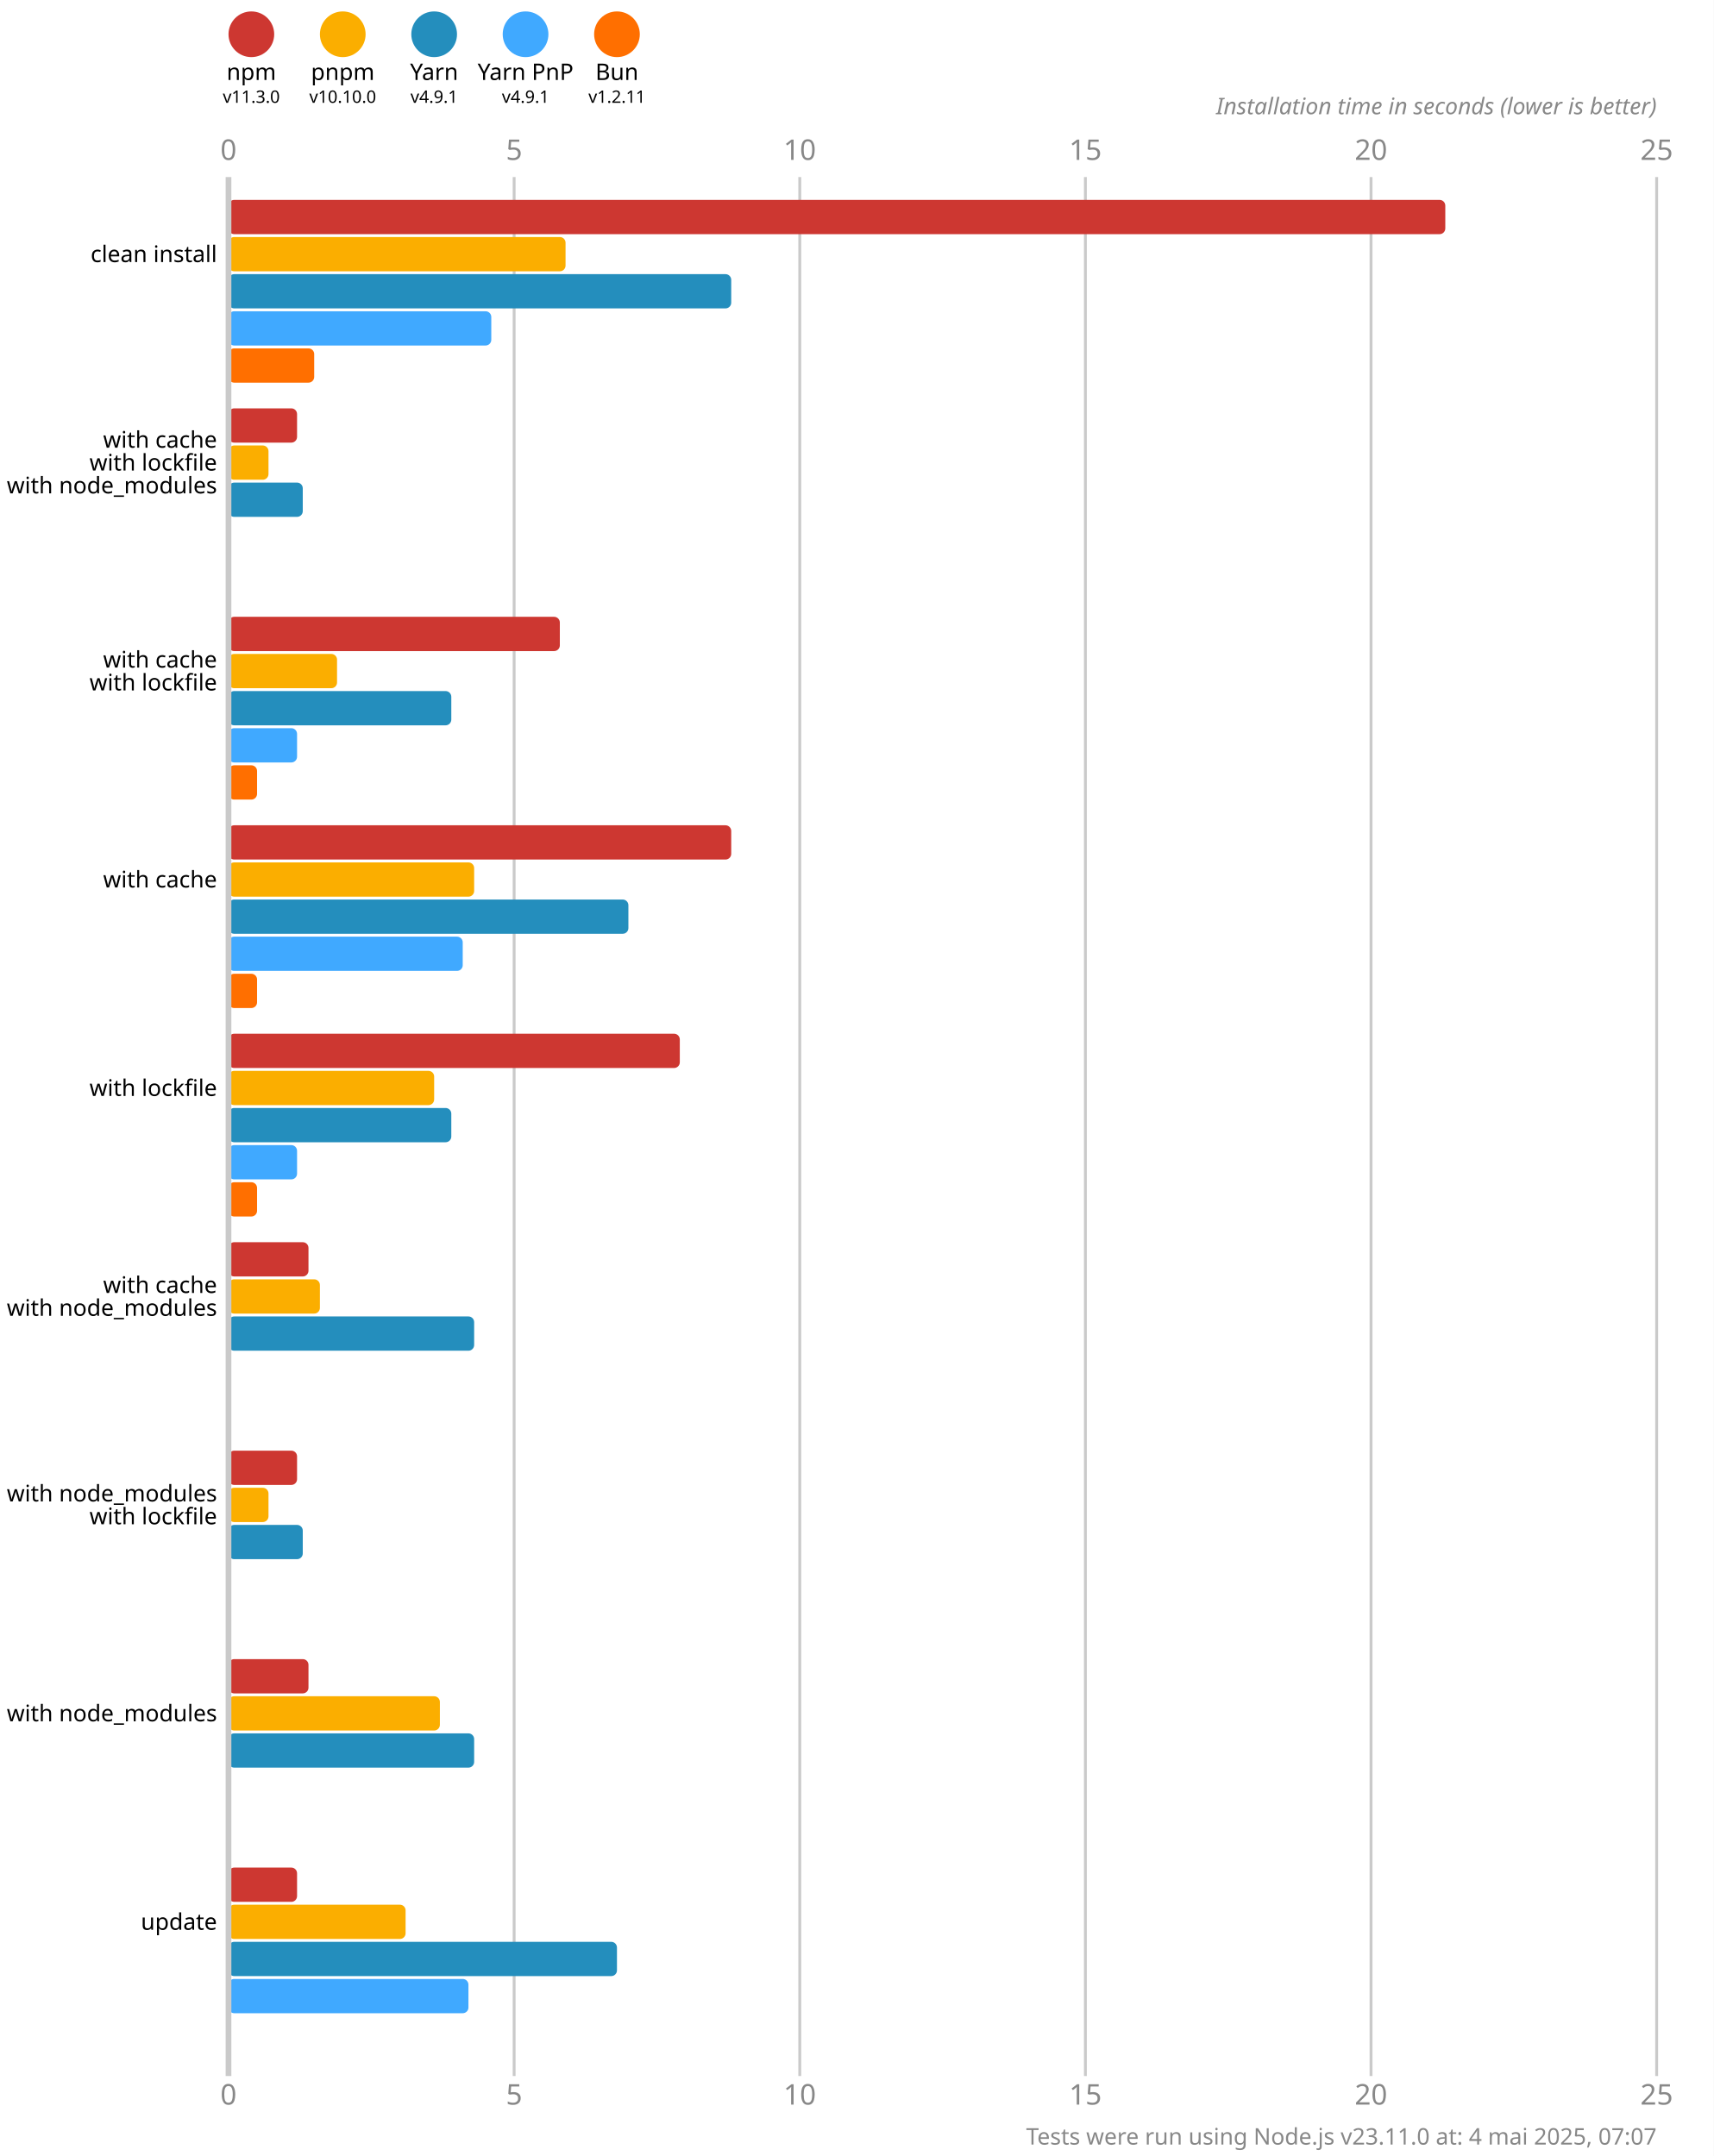
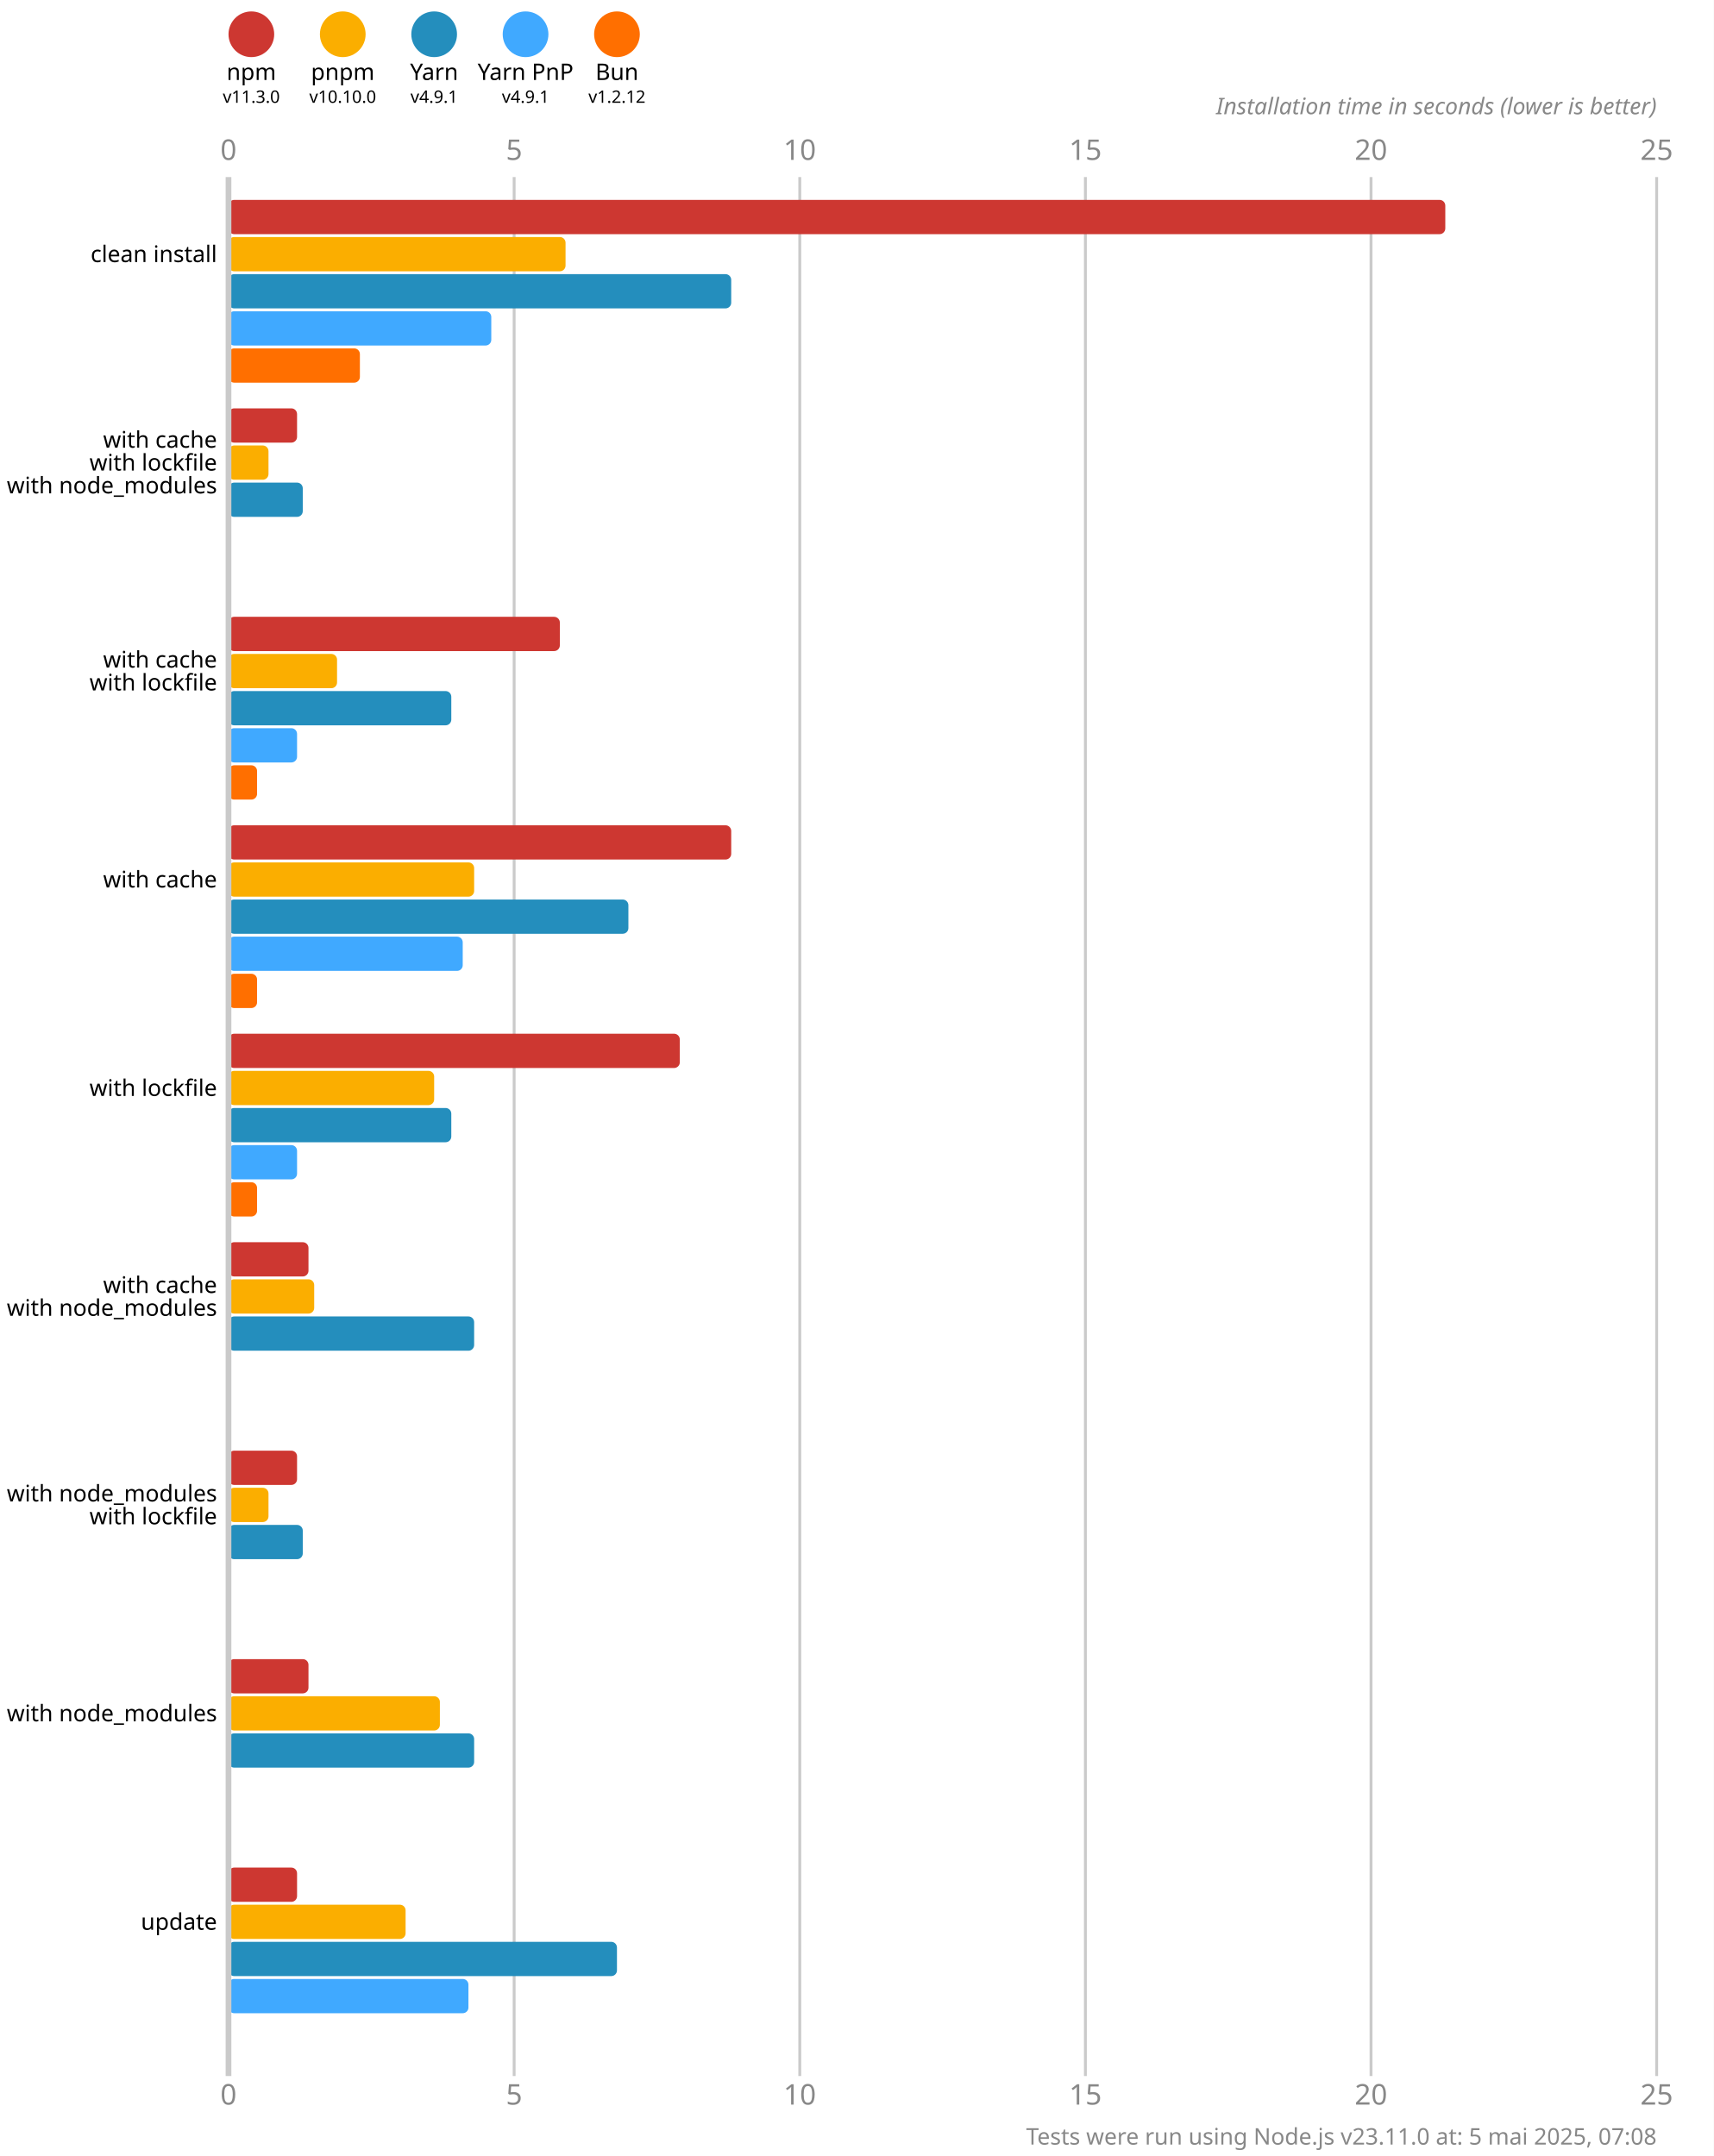
<svg xmlns="http://www.w3.org/2000/svg" version="1.1" viewBox="0 0 300 377.5">
  <style>
    .font { font-family: sans-serif; }
    .s3 { font-size: 3px; }
    .s4 { font-size: 4px; }
    .s5 { font-size: 5px; }
    .line { stroke: #cacaca; }
    .width { stroke-width: 0.5; }
    .text { fill: #888; }
  </style>
  <rect x="0" y="0" width="300" height="377.5" fill="#fff" />
  <circle cx="44" cy="6" r="4" fill="#cd3731" />
  <text x="44" y="14" class="font s4" text-anchor="middle">npm</text>
  <text x="44" y="18" class="font s3" text-anchor="middle">v11.3.0</text>
  <circle cx="60" cy="6" r="4" fill="#fbae00" />
  <text x="60" y="14" class="font s4" text-anchor="middle">pnpm</text>
  <text x="60" y="18" class="font s3" text-anchor="middle">v10.10.0</text>
  <circle cx="76" cy="6" r="4" fill="#248ebd" />
  <text x="76" y="14" class="font s4" text-anchor="middle">Yarn</text>
  <text x="76" y="18" class="font s3" text-anchor="middle">v4.9.1</text>
  <circle cx="92" cy="6" r="4" fill="#40a9ff" />
  <text x="92" y="14" class="font s4" text-anchor="middle">Yarn PnP</text>
  <text x="92" y="18" class="font s3" text-anchor="middle">v4.9.1</text>
  <circle cx="108" cy="6" r="4" fill="#ff6f00" />
  <text x="108" y="14" class="font s4" text-anchor="middle">Bun</text>
-   <text x="108" y="18" class="font s3" text-anchor="middle">v1.2.11</text>
+   <text x="108" y="18" class="font s3" text-anchor="middle">v1.2.12</text>
  <text x="40" y="28" class="font s5 text" text-anchor="middle">0</text>
  <text x="40" y="368.5" class="font s5 text" text-anchor="middle">0</text>
  <line x1="90" y1="31" x2="90" y2="363.5" class="line width" />
  <text x="90" y="28" class="font s5 text" text-anchor="middle">5</text>
  <text x="90" y="368.5" class="font s5 text" text-anchor="middle">5</text>
  <line x1="140" y1="31" x2="140" y2="363.5" class="line width" />
  <text x="140" y="28" class="font s5 text" text-anchor="middle">10</text>
  <text x="140" y="368.5" class="font s5 text" text-anchor="middle">10</text>
  <line x1="190" y1="31" x2="190" y2="363.5" class="line width" />
  <text x="190" y="28" class="font s5 text" text-anchor="middle">15</text>
  <text x="190" y="368.5" class="font s5 text" text-anchor="middle">15</text>
  <line x1="240" y1="31" x2="240" y2="363.5" class="line width" />
  <text x="240" y="28" class="font s5 text" text-anchor="middle">20</text>
  <text x="240" y="368.5" class="font s5 text" text-anchor="middle">20</text>
  <line x1="290" y1="31" x2="290" y2="363.5" class="line width" />
  <text x="290" y="28" class="font s5 text" text-anchor="middle">25</text>
  <text x="290" y="368.5" class="font s5 text" text-anchor="middle">25</text>
  <text x="290" y="20" class="font s4 text" font-style="italic" text-anchor="end">Installation time in seconds (lower is better)</text>
  <rect x="40" y="35" width="213" height="6" fill="#cd3731" rx="1" ry="1" />
  <rect x="40" y="41.5" width="59" height="6" fill="#fbae00" rx="1" ry="1" />
  <rect x="40" y="48" width="88" height="6" fill="#248ebd" rx="1" ry="1" />
  <rect x="40" y="54.5" width="46" height="6" fill="#40a9ff" rx="1" ry="1" />
-   <rect x="40" y="61" width="15" height="6" fill="#ff6f00" rx="1" ry="1" />
+   <rect x="40" y="61" width="23" height="6" fill="#ff6f00" rx="1" ry="1" />
  <rect x="40" y="71.5" width="12" height="6" fill="#cd3731" rx="1" ry="1" />
  <rect x="40" y="78" width="7" height="6" fill="#fbae00" rx="1" ry="1" />
  <rect x="40" y="84.5" width="13" height="6" fill="#248ebd" rx="1" ry="1" />
  <rect x="40" y="91" width="0" height="6" fill="#40a9ff" rx="1" ry="1" />
  <rect x="40" y="97.5" width="0" height="6" fill="#ff6f00" rx="1" ry="1" />
  <rect x="40" y="108" width="58" height="6" fill="#cd3731" rx="1" ry="1" />
  <rect x="40" y="114.5" width="19" height="6" fill="#fbae00" rx="1" ry="1" />
  <rect x="40" y="121" width="39" height="6" fill="#248ebd" rx="1" ry="1" />
  <rect x="40" y="127.5" width="12" height="6" fill="#40a9ff" rx="1" ry="1" />
  <rect x="40" y="134" width="5" height="6" fill="#ff6f00" rx="1" ry="1" />
  <rect x="40" y="144.5" width="88" height="6" fill="#cd3731" rx="1" ry="1" />
  <rect x="40" y="151" width="43" height="6" fill="#fbae00" rx="1" ry="1" />
  <rect x="40" y="157.5" width="70" height="6" fill="#248ebd" rx="1" ry="1" />
  <rect x="40" y="164" width="41" height="6" fill="#40a9ff" rx="1" ry="1" />
  <rect x="40" y="170.5" width="5" height="6" fill="#ff6f00" rx="1" ry="1" />
  <rect x="40" y="181" width="79" height="6" fill="#cd3731" rx="1" ry="1" />
  <rect x="40" y="187.5" width="36" height="6" fill="#fbae00" rx="1" ry="1" />
  <rect x="40" y="194" width="39" height="6" fill="#248ebd" rx="1" ry="1" />
  <rect x="40" y="200.5" width="12" height="6" fill="#40a9ff" rx="1" ry="1" />
  <rect x="40" y="207" width="5" height="6" fill="#ff6f00" rx="1" ry="1" />
  <rect x="40" y="217.5" width="14" height="6" fill="#cd3731" rx="1" ry="1" />
-   <rect x="40" y="224" width="16" height="6" fill="#fbae00" rx="1" ry="1" />
+   <rect x="40" y="224" width="15" height="6" fill="#fbae00" rx="1" ry="1" />
  <rect x="40" y="230.5" width="43" height="6" fill="#248ebd" rx="1" ry="1" />
  <rect x="40" y="237" width="0" height="6" fill="#40a9ff" rx="1" ry="1" />
  <rect x="40" y="243.5" width="0" height="6" fill="#ff6f00" rx="1" ry="1" />
  <rect x="40" y="254" width="12" height="6" fill="#cd3731" rx="1" ry="1" />
  <rect x="40" y="260.5" width="7" height="6" fill="#fbae00" rx="1" ry="1" />
  <rect x="40" y="267" width="13" height="6" fill="#248ebd" rx="1" ry="1" />
  <rect x="40" y="273.5" width="0" height="6" fill="#40a9ff" rx="1" ry="1" />
  <rect x="40" y="280" width="0" height="6" fill="#ff6f00" rx="1" ry="1" />
  <rect x="40" y="290.5" width="14" height="6" fill="#cd3731" rx="1" ry="1" />
  <rect x="40" y="297" width="37" height="6" fill="#fbae00" rx="1" ry="1" />
  <rect x="40" y="303.5" width="43" height="6" fill="#248ebd" rx="1" ry="1" />
  <rect x="40" y="310" width="0" height="6" fill="#40a9ff" rx="1" ry="1" />
  <rect x="40" y="316.5" width="0" height="6" fill="#ff6f00" rx="1" ry="1" />
  <rect x="40" y="327" width="12" height="6" fill="#cd3731" rx="1" ry="1" />
  <rect x="40" y="333.5" width="31" height="6" fill="#fbae00" rx="1" ry="1" />
  <rect x="40" y="340" width="68" height="6" fill="#248ebd" rx="1" ry="1" />
  <rect x="40" y="346.5" width="42" height="6" fill="#40a9ff" rx="1" ry="1" />
  <rect x="40" y="353" width="0" height="6" fill="#ff6f00" rx="1" ry="1" />
  <line x1="40" y1="31" x2="40" y2="363.5" class="line" />
  <text x="38" y="44.5" class="font s4" dominant-baseline="middle" text-anchor="end">clean install</text>
  <text x="38" y="77" class="font s4" dominant-baseline="middle" text-anchor="end">with cache</text>
  <text x="38" y="81" class="font s4" dominant-baseline="middle" text-anchor="end">with lockfile</text>
  <text x="38" y="85" class="font s4" dominant-baseline="middle" text-anchor="end">with node_modules</text>
  <text x="38" y="115.5" class="font s4" dominant-baseline="middle" text-anchor="end">with cache</text>
  <text x="38" y="119.5" class="font s4" dominant-baseline="middle" text-anchor="end">with lockfile</text>
  <text x="38" y="154" class="font s4" dominant-baseline="middle" text-anchor="end">with cache</text>
  <text x="38" y="190.5" class="font s4" dominant-baseline="middle" text-anchor="end">with lockfile</text>
  <text x="38" y="225" class="font s4" dominant-baseline="middle" text-anchor="end">with cache</text>
  <text x="38" y="229" class="font s4" dominant-baseline="middle" text-anchor="end">with node_modules</text>
  <text x="38" y="261.5" class="font s4" dominant-baseline="middle" text-anchor="end">with node_modules</text>
  <text x="38" y="265.5" class="font s4" dominant-baseline="middle" text-anchor="end">with lockfile</text>
  <text x="38" y="300" class="font s4" dominant-baseline="middle" text-anchor="end">with node_modules</text>
  <text x="38" y="336.5" class="font s4" dominant-baseline="middle" text-anchor="end">update</text>
-   <text x="290" y="375.5" class="font s4 text" text-anchor="end">Tests were run using Node.js v23.11.0 at: 4 mai 2025, 07:07</text>
+   <text x="290" y="375.5" class="font s4 text" text-anchor="end">Tests were run using Node.js v23.11.0 at: 5 mai 2025, 07:08</text>
</svg>
